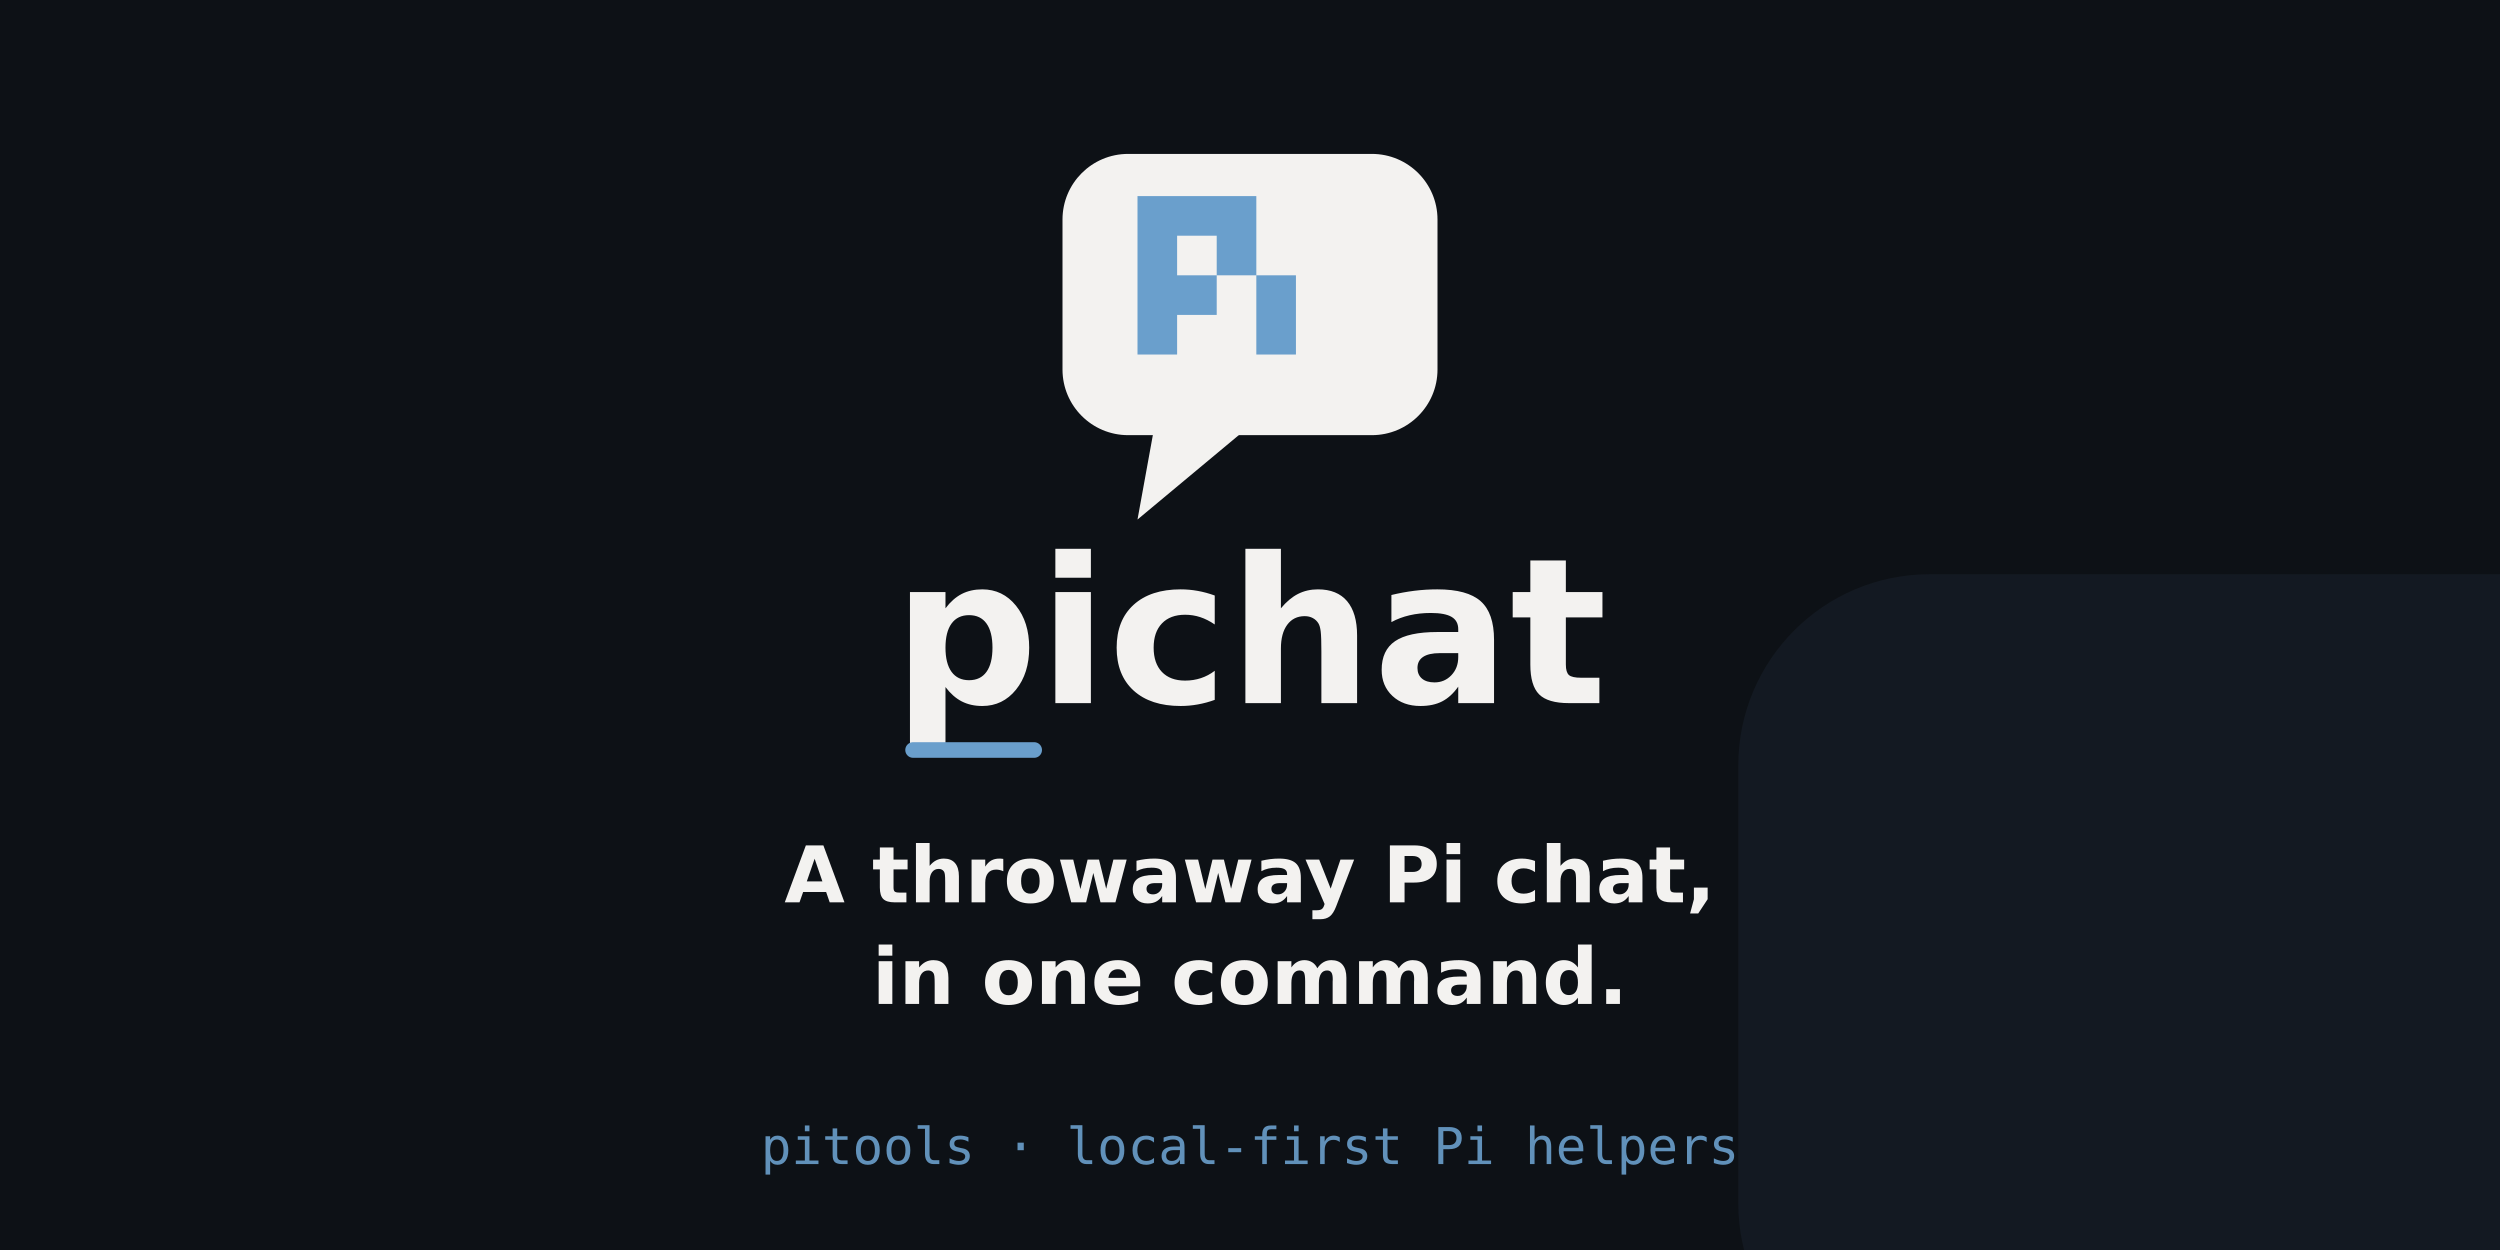
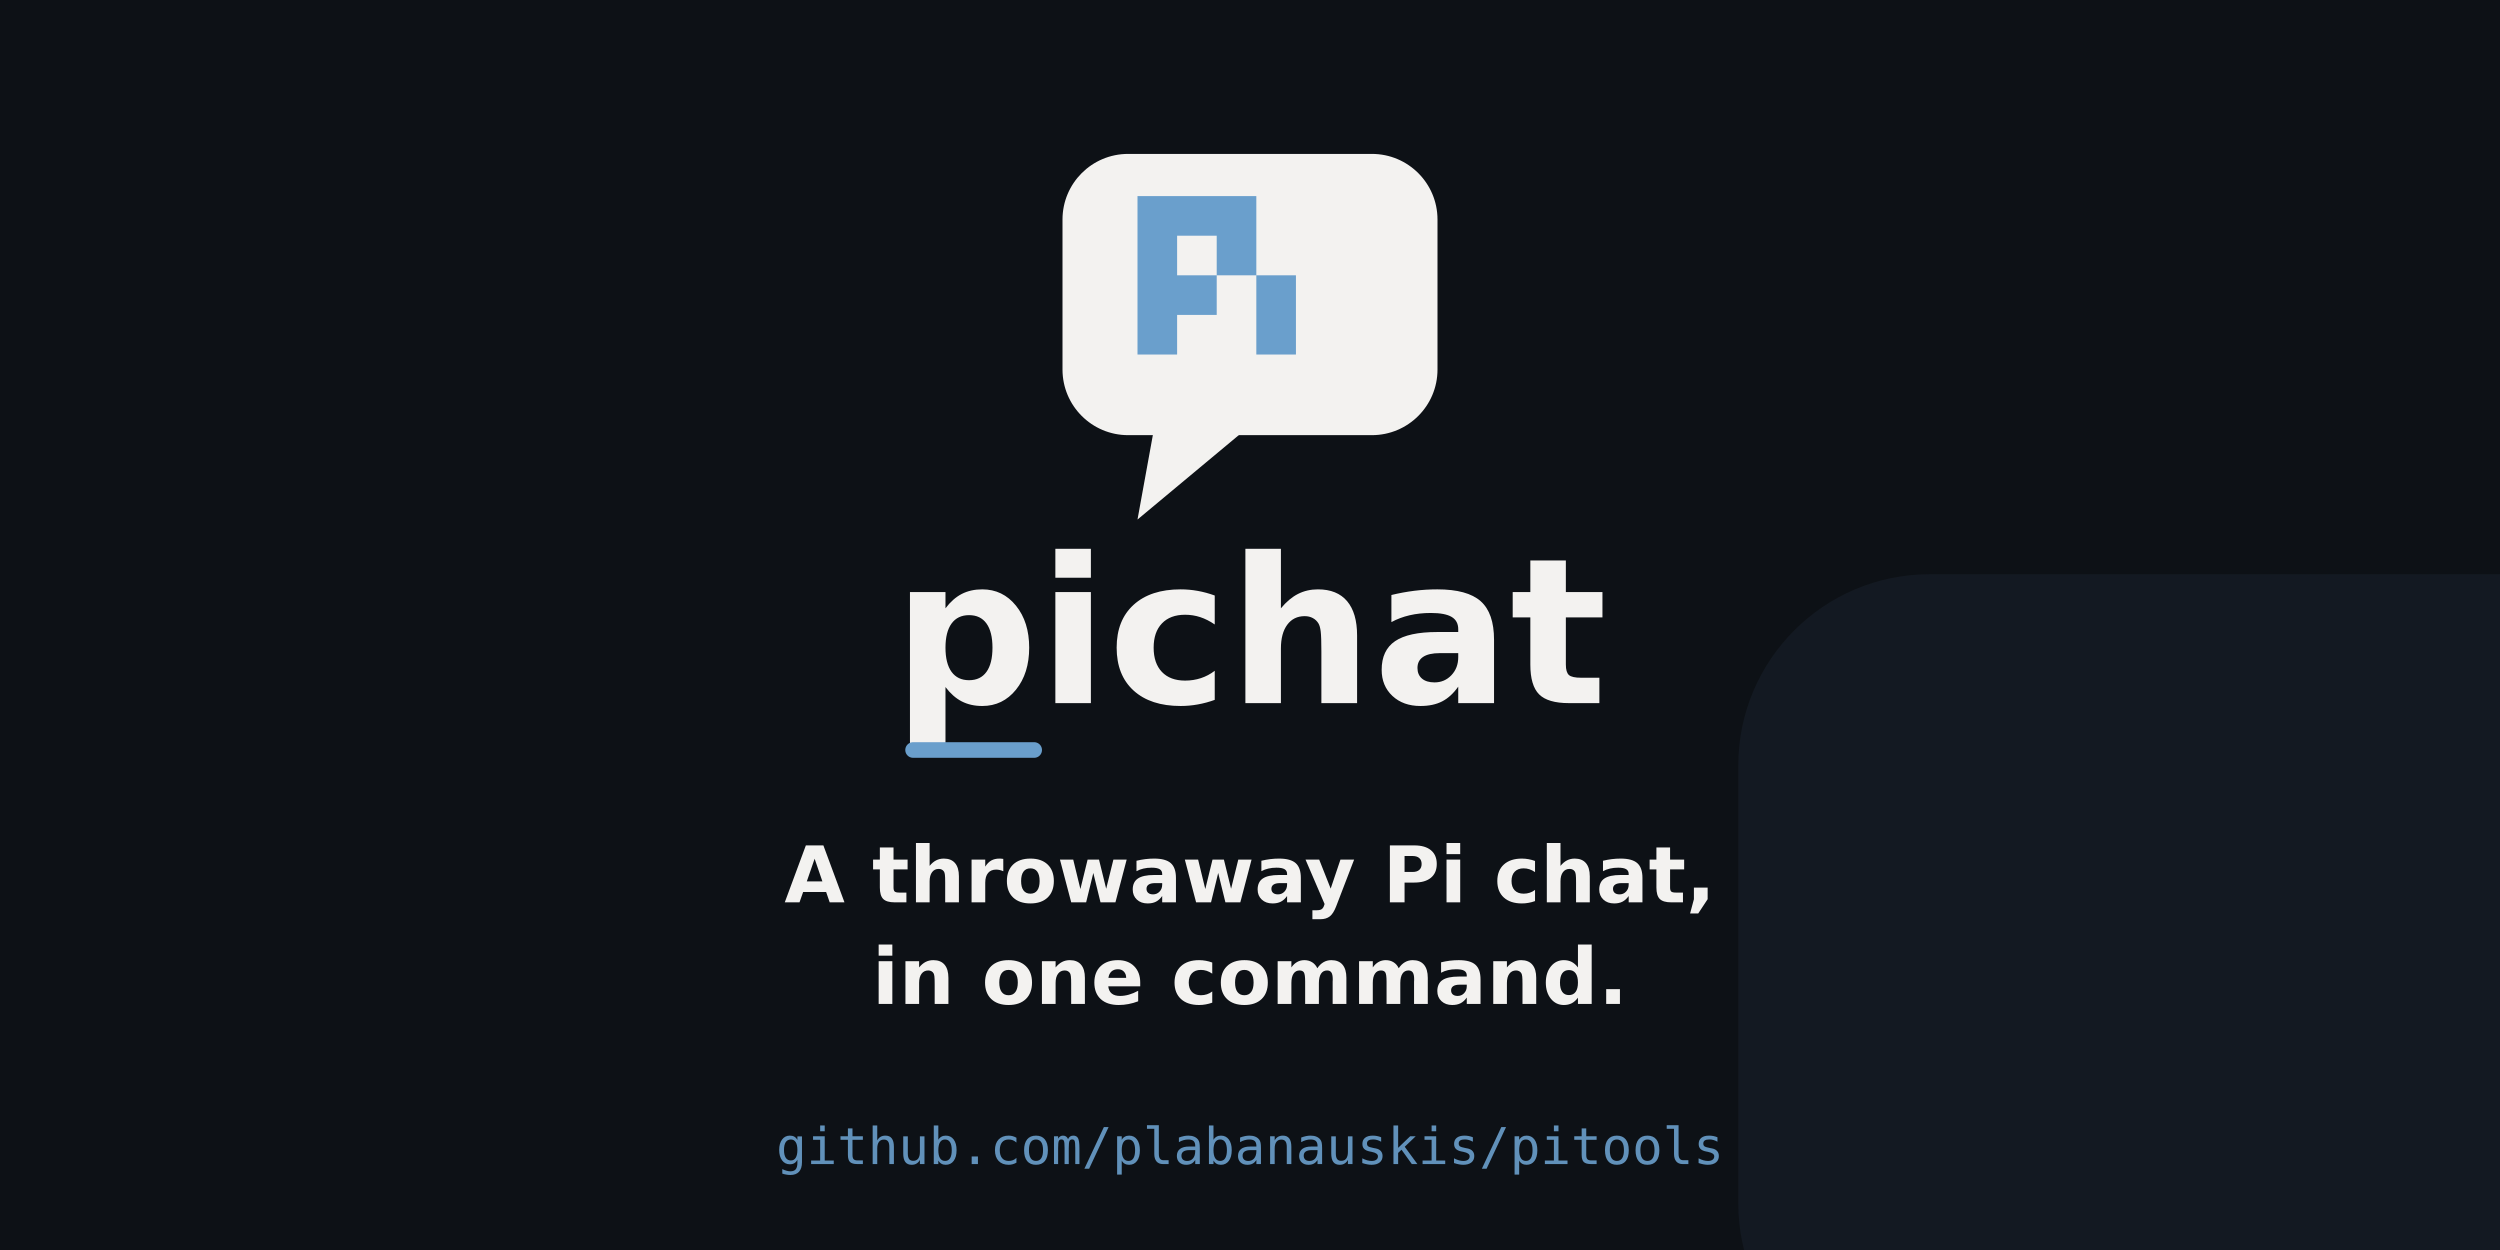
<svg xmlns="http://www.w3.org/2000/svg" width="1280" height="640" viewBox="0 0 1280 640" fill="none" role="img" aria-label="pichat — A throwaway Pi chat, in one command.">
  <rect width="1280" height="640" fill="#0D1116" />
  <g transform="translate(1170,560) scale(7) translate(-72,-80)" opacity=".68">
    <rect x="32" y="42" width="80" height="60" rx="14" fill="#161D27" />
    <polygon points="52,98 48,120 72,100" fill="#161D27" />
    <path d="M165.29 165.29 H517.36 V400 H400 V517.36 H282.65 V634.72 H165.29 Z M282.65 282.65 V400 H400 V282.65 Z M517.36 400 H634.72 V634.72 H517.36 Z" fill="#161D27" fill-rule="evenodd" transform="translate(48 51) scale(.072) translate(-165.29 -165.29)" />
  </g>
  <g transform="translate(640,170) scale(2.4) translate(-72,-80)">
    <rect x="32" y="42" width="80" height="60" rx="14" fill="#F3F2F0" />
    <polygon points="52,98 48,120 72,100" fill="#F3F2F0" />
    <path d="M165.29 165.29 H517.36 V400 H400 V517.36 H282.65 V634.72 H165.29 Z M282.65 282.65 V400 H400 V282.65 Z M517.36 400 H634.72 V634.72 H517.36 Z" fill="#6A9FCC" fill-rule="evenodd" transform="translate(48 51) scale(.072) translate(-165.29 -165.29)" />
  </g>
  <text x="640" y="360" text-anchor="middle" font-family="DejaVu Sans" font-size="104" font-weight="700" fill="#F3F2F0">pichat</text>
  <path d="M467.5 384H529.5" stroke="#6A9FCC" stroke-width="8" stroke-linecap="round" />
  <text x="640" y="462" text-anchor="middle" font-family="DejaVu Sans" font-size="40" font-weight="600" fill="#F3F2F0">A throwaway Pi chat,</text>
  <text x="640" y="514" text-anchor="middle" font-family="DejaVu Sans" font-size="40" font-weight="600" fill="#F3F2F0">in one command.</text>
-   <text x="640" y="596" text-anchor="middle" font-family="DejaVu Sans Mono" font-size="26" fill="#6A9FCC" opacity=".9">pitools · local-first Pi helpers</text>
+   <text x="640" y="596" text-anchor="middle" font-family="DejaVu Sans Mono" font-size="26" fill="#6A9FCC" opacity=".9">github.com/plabanauskis/pitools</text>
</svg>
